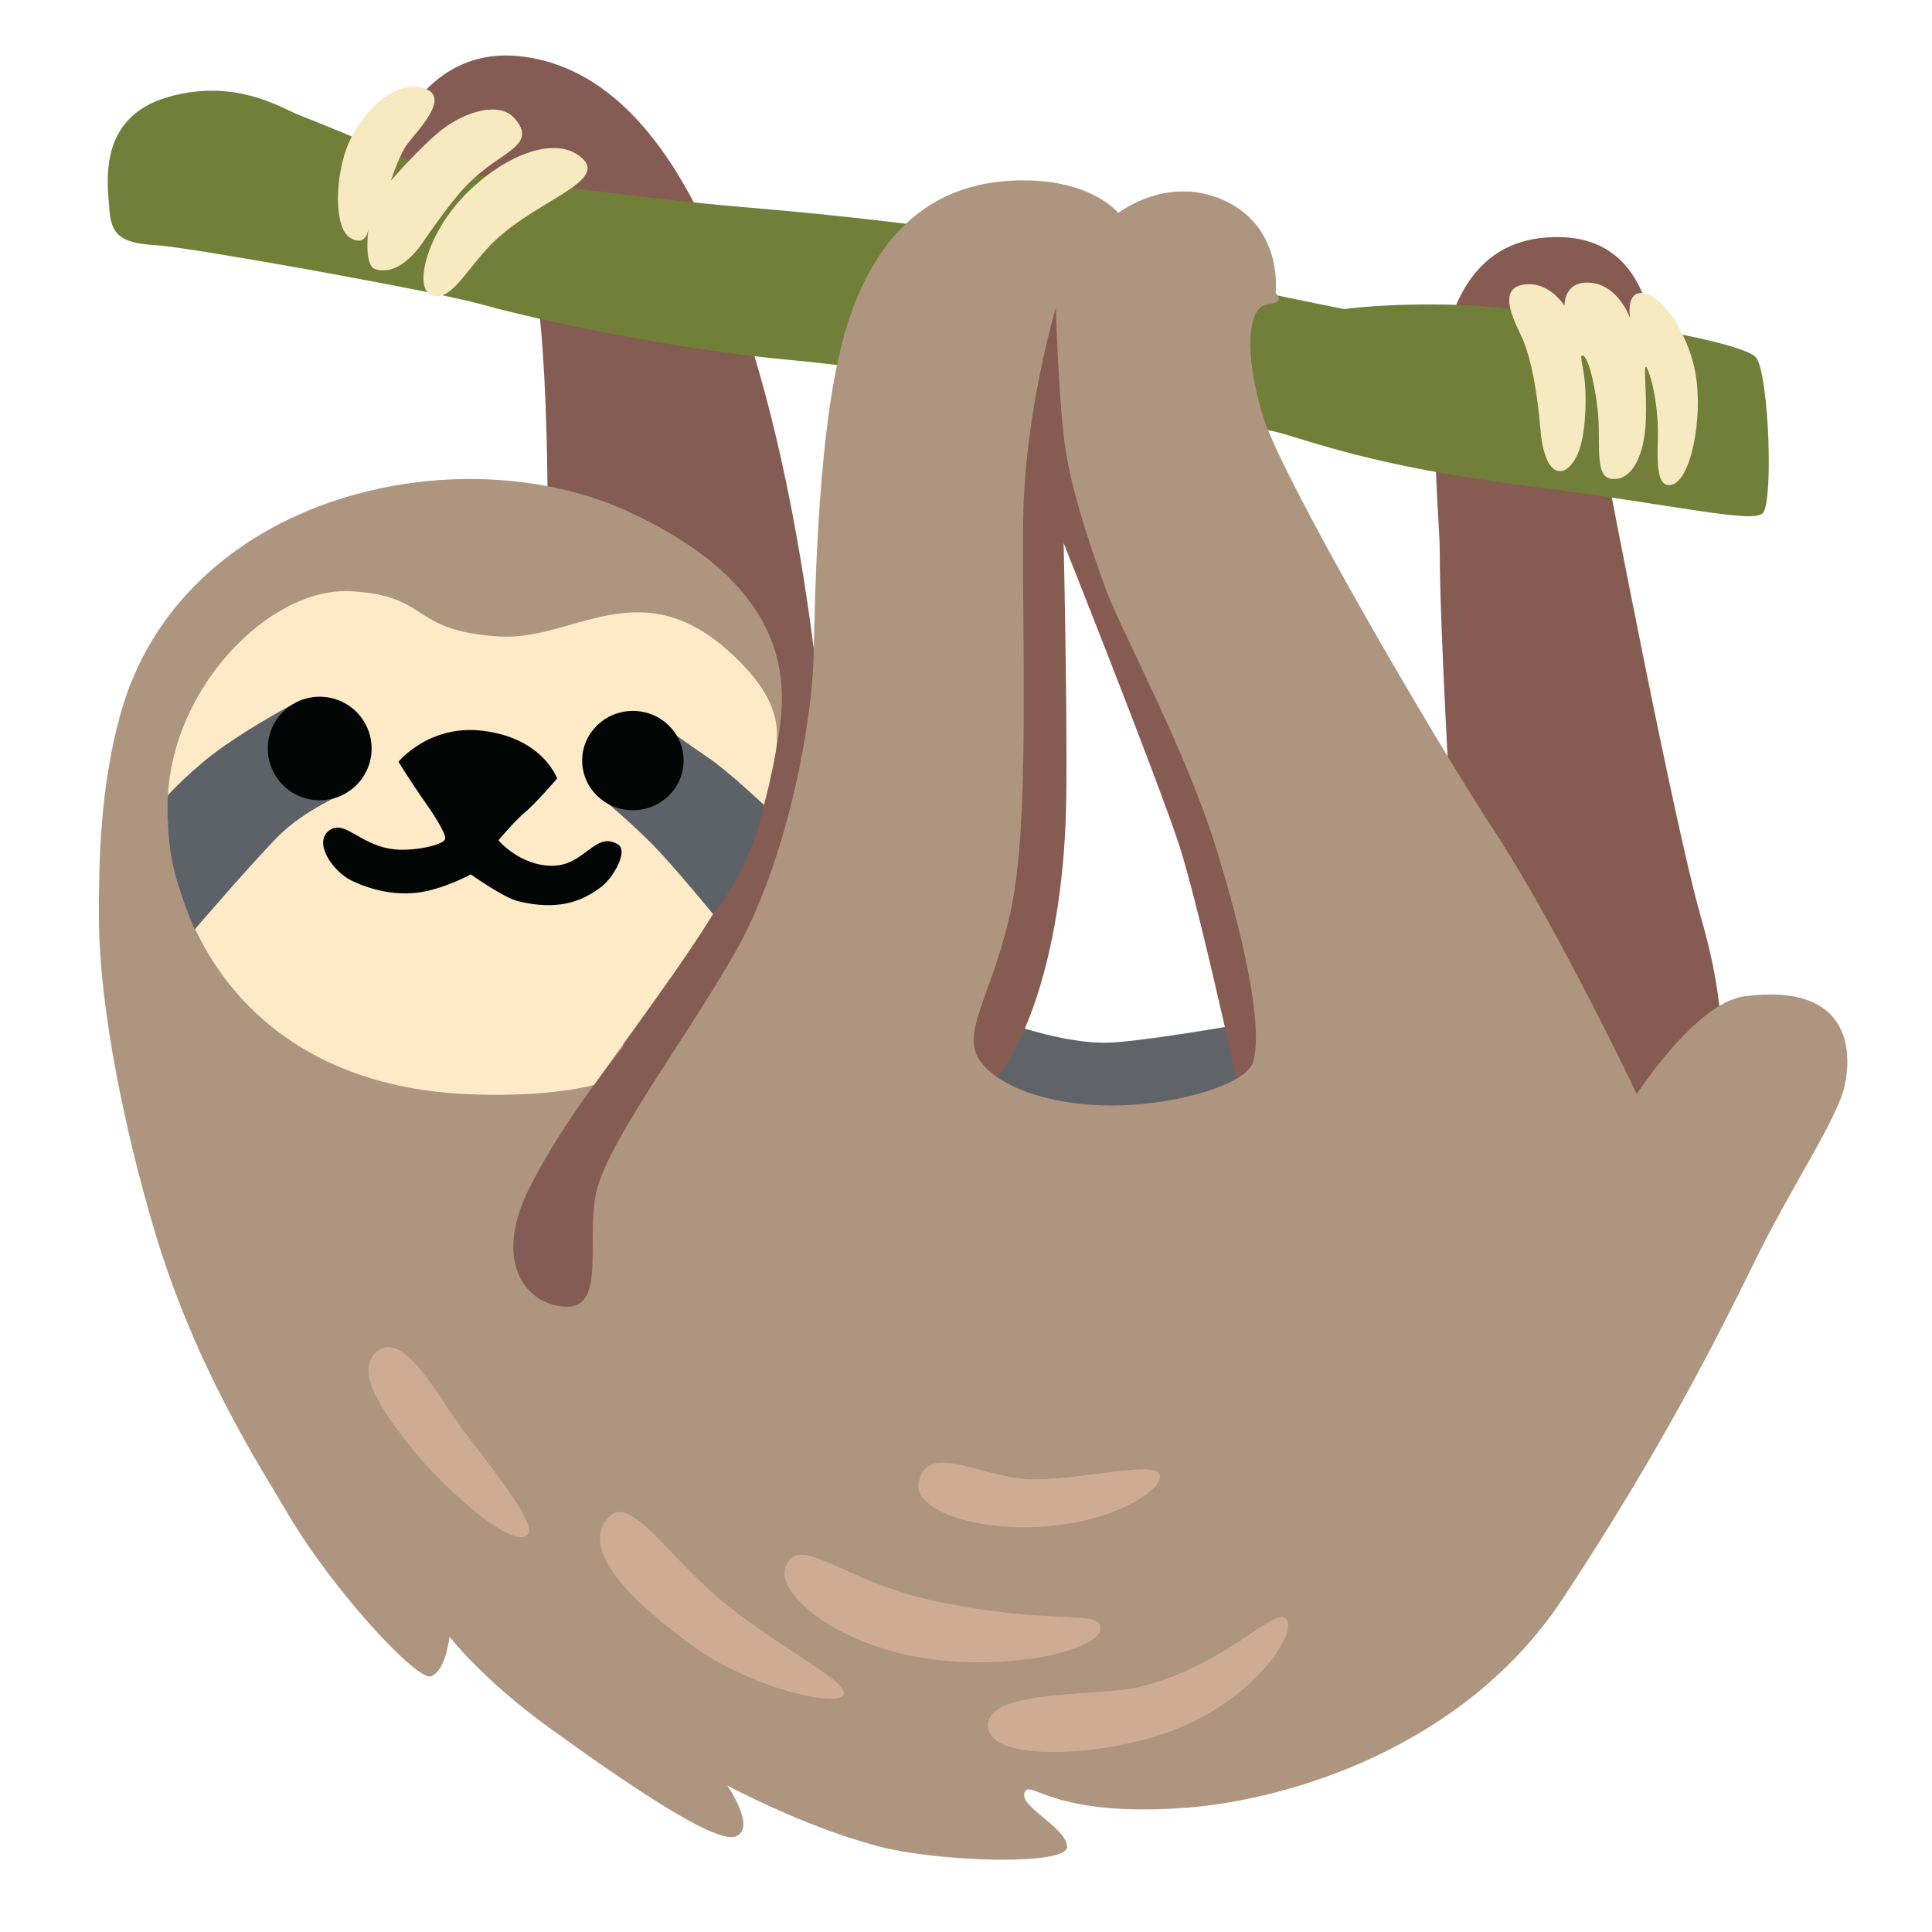
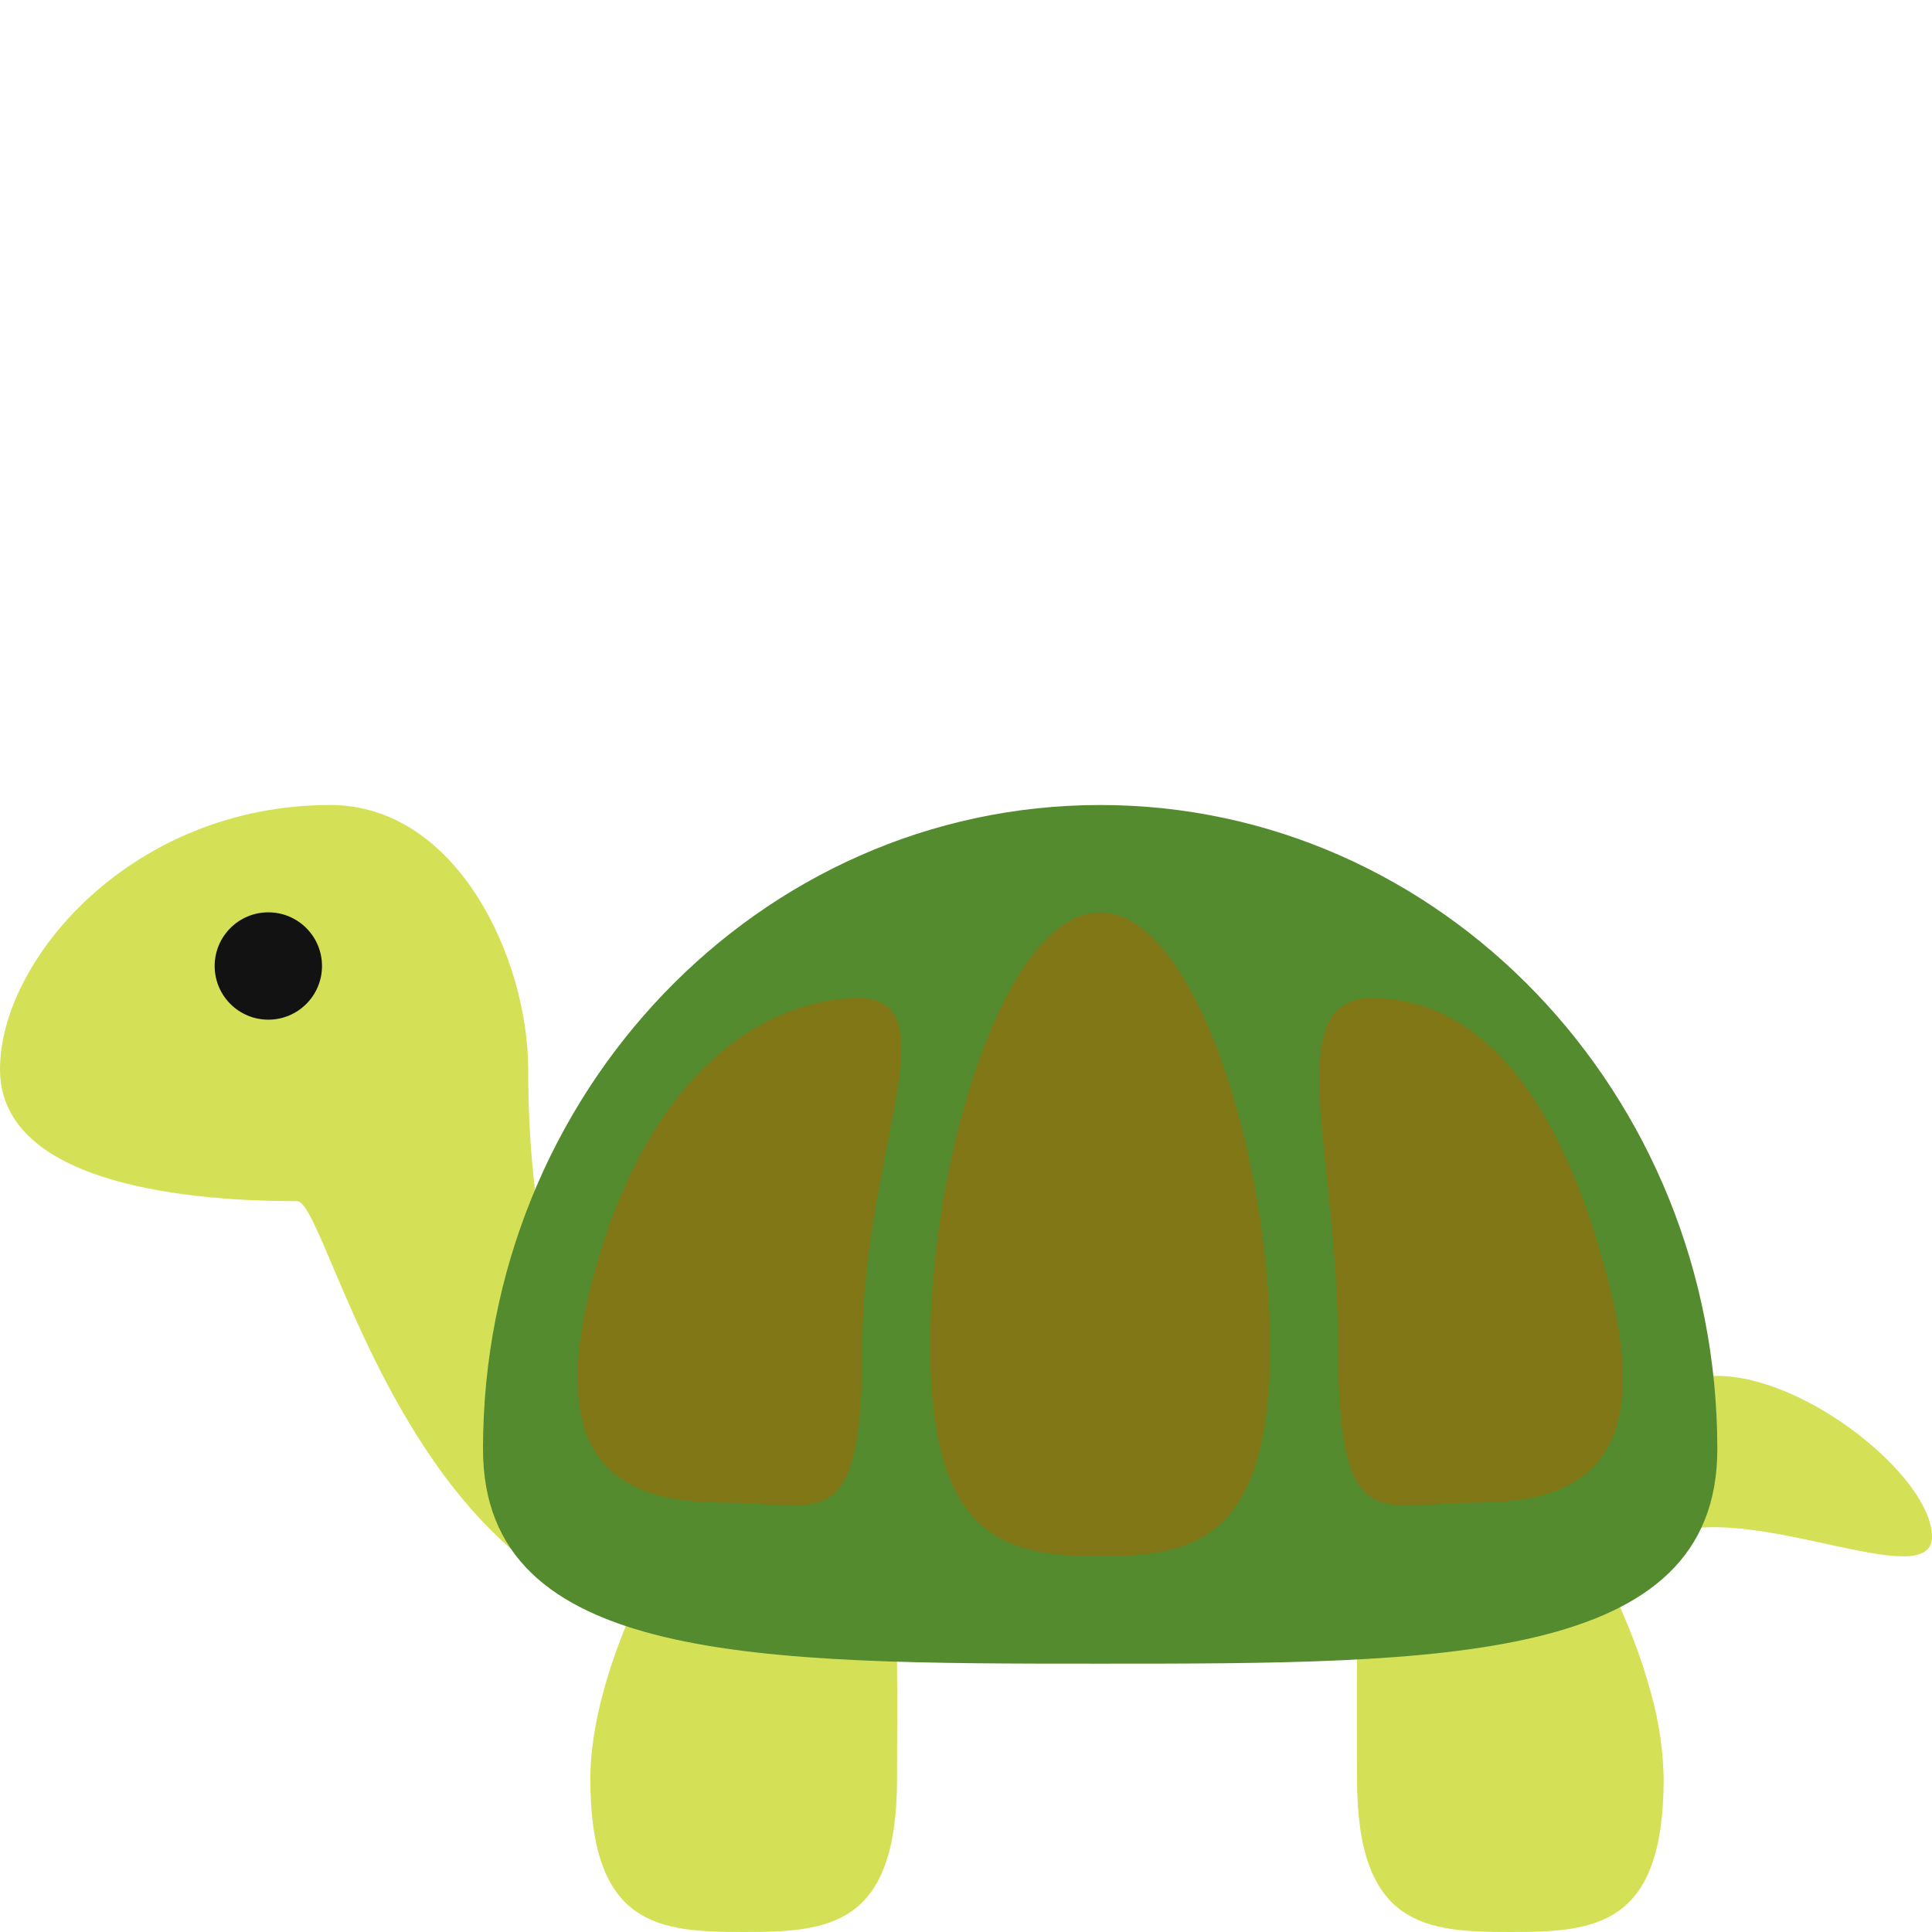
- <svg xmlns="http://www.w3.org/2000/svg" width="64" height="64" aria-hidden="true" class="iconify iconify--noto" viewBox="0 0 128 128">
-   <path fill="#855c54" d="M36.26 36.96s.28-15.35-1.27-20.55c-1.55-5.21-9.43-5.91-9.43-5.91s2.11-7.6 9.01-6.76 10.91 7.81 13.44 14.15c5.63 14.08 6.69 33.15 6.69 33.15L37.95 91.3l-16.89-4.93z" />
-   <path fill="#606468" d="m62.44 69.77 2.11-2.82s5.49 2.39 9.29 2.11 13.51-2.11 13.51-2.11l.42 15.91-26.33-4.65z" />
-   <path fill="#865b52" d="M96.09 53.44s-.7-11.97-.7-16.75-2.67-21.26 8.02-20.98c8.16.21 6.05 12.25 6.05 12.25l-2.96 3.52s4.44 23.21 6.19 29.28c3.52 12.15-.84 15.77-.84 15.77L95.1 78.64z" />
-   <path fill="#727f39" d="M11.2 6.41c-4.81 1.35-4.08 5.77-3.94 7.6s1.13 2.11 3.24 2.25 18.02 2.96 21.54 3.94c3.52.99 12.67 2.96 20.41 3.66s30.13 4.22 32.24 4.79c2.11.56 6.34 2.25 16.33 3.52 10 1.27 15.06 2.53 15.77 1.83.7-.7.42-9.01-.42-10.28s-14.92-3.38-19.71-3.52-7.6.28-7.6.28-11.26-2.25-17.03-3.66-15.91-2.53-22.81-3.1c-6.9-.56-20.84-2.53-20.84-2.53s-6.34-2.72-8.45-3.52c-1.19-.44-4.22-2.52-8.73-1.26" />
-   <path fill="#865b52" d="m66.95 17.11-9.01 54.76s6.76.99 8.31-.84 4.04-7.56 4.36-16.89c.16-4.5-.14-18.16-.14-18.16s6.05 15.2 7.6 19.85 5.07 21.26 5.07 21.26l9.15-8.87-19-48.01z" />
-   <path fill="#f8eac0" d="M28.09 5.85c1.96.6-.77 3.1-1.27 3.94s-.92 2.18-.92 2.18 2.01-2.32 3.38-3.38c1.55-1.2 3.79-1.88 4.79-.77 1.34 1.48-.14 2.04-1.76 3.24-.54.4-1.3 1.05-1.99 1.88-.95 1.14-1.86 2.47-2.31 3.12-.77 1.13-1.97 2.18-3.17 1.76-.77-.27-.42-2.75-.42-2.75s-.07 1.34-1.2.7c-1.13-.63-1.06-4.2-.07-6.41 1.01-2.21 3.11-4.07 4.94-3.51" />
-   <path fill="#f8eac0" d="M32.53 16.2c2.82-2.89 7.88-4.15 5.98-5.77s-5.56.14-7.95 2.75-3.17 6.05-1.9 6.41c1.26.34 2.2-1.68 3.87-3.39M100.97 18.85c-1.95.27-.46 2.71-.05 3.71.56 1.36.94 3.53 1.13 5.82.28 3.43 1.66 3.33 2.39 1.88.52-1.03.61-2.67.61-3.85 0-1.93-.47-2.86-.21-2.86.42 0 .96 2.53 1.06 4.18.11 1.92-.2 3.85.84 3.99 1.41.19 2.21-1.6 2.3-3.85.07-1.77-.15-3.57 0-3.57.14 0 .75 1.78.8 4.13.03 1.36-.28 3.8.8 3.71 1.38-.12 2.21-4.46 1.69-7.41-.42-2.41-2.06-5.07-3.38-5.3-1.31-.23-.94 1.69-.94 1.69s-.75-2.25-2.67-2.39c-1.76-.13-1.69 1.53-1.69 1.53s-.99-1.64-2.68-1.41" />
-   <path fill="#ae9580" d="M115.57 66.01c-3.23.43-7.13 6.48-7.13 6.48s-5.16-10.89-9.39-17.36-14.17-23.56-15.39-27.6-1.06-7.21.33-7.37c1.27-.14.52-.75.52-.75s.58-4.5-3.66-6.24c-3.66-1.5-6.76.94-6.76.94s-1.69-2.16-6.29-2.16-9.24 2.02-11.64 9.48C54.15 27.69 54 39.45 53.9 43.58c-.09 4.13-1.69 13.42-5.25 19.62-3.57 6.19-8.63 12.76-9.2 16.05s.66 7.51-2.06 7.32-4.6-3.1-2.44-7.6 6.29-9.57 6.29-9.57l6.29-20.46 3.66 1.69c1.03-4.32 2.16-11.17-9.29-16.61S11.97 32.78 7.96 47.38c-1.31 4.79-1.41 9.49-1.41 13.23 0 6.34 1.84 14.7 3.66 20.84 2.72 9.2 7.19 15.97 8.68 18.54 3.1 5.35 8.77 11.42 9.67 11.07 1-.39 1.22-2.63 1.22-2.63s2.16 2.82 6.57 6.01 10.98 7.79 12.39 7.23-.56-3.38-.56-3.38 5.02 2.72 10.04 4.04c3.94 1.03 12.58 1.31 12.48 0s-3.19-2.63-2.82-3.57c.38-.94 1.78 1.7 10.8 1 6.58-.52 18.29-3.9 24.86-13.85s10.32-17.46 12.76-22.43 5.43-9.34 5.91-11.54c.49-2.17.49-6.87-6.64-5.93M83 70.42c-.44 1.32-4.6 2.72-8.92 2.82-4.32.09-8.17-1.22-9.29-3.19-1.13-1.97 1.5-5.07 2.44-11.17s.47-17.46.56-24.5 2.16-13.98 2.16-13.98.19 6.57.66 9.48c.42 2.6 1.31 5.44 2.63 9.1.97 2.69 5.35 10.7 7.41 17.46 2.07 6.76 3.01 12.01 2.35 13.98" />
-   <path fill="#feeac7" d="M33.07 42.17c-6.01-.38-4.5-2.72-9.85-3S11.2 45.64 11.11 53.25c-.09 8.07 5.35 18.58 19.8 19.24 5.53.25 8.45-.61 8.45-.61 3.85-5.44 7.27-9.85 9.57-14.27 1.44-2.76 1.92-5.02 2.39-7.37.42-2.1.2-4.06-2.77-6.85-6.09-5.73-10.52-.91-15.48-1.22" />
-   <path fill="#5c6268" d="m19.37 46.68 3.45 5.88s-2.65 1.11-4.34 2.8-5.58 6.22-5.58 6.22-1.24-2.79-1.57-4.95-.21-3.94-.21-3.94 1.6-1.78 3.75-3.28 4.5-2.73 4.5-2.73M43.39 47.71l-3.66 5.07s2.49 2.02 4.18 3.89 3.33 3.89 3.33 3.89 1.03-1.13 2.11-3.43c.93-1.98 1.27-3.8 1.27-3.8s-2.39-2.25-3.71-3.14-3.52-2.48-3.52-2.48" />
-   <ellipse cx="21.18" cy="49.59" fill="#010605" rx="3.44" ry="3.43" />
-   <ellipse cx="41.93" cy="50.39" fill="#010605" rx="3.36" ry="3.29" />
-   <path fill="#010605" d="M31.94 48.41c-3.54-.41-5.54 2.06-5.54 2.06s.8 1.31 1.83 2.77c.4.57 1.27 1.88 1.27 2.3s-1.87.82-3.14.75c-2.44-.14-3.47-2.06-4.55-1.27-1.08.8.23 2.72 1.5 3.33s2.77.96 4.27.8c1.74-.19 3.61-1.22 3.61-1.22s2.18 1.55 3.14 1.78c2.53.61 4.13.09 5.49-.94.85-.65 1.81-2.39 1.13-2.82-1.5-.94-2.21 1.41-4.36 1.41-2.16 0-3.57-1.69-3.57-1.69s1.1-1.29 1.64-1.74c.8-.66 2.25-2.35 2.25-2.35s-.93-2.7-4.97-3.17" />
-   <path fill="#cdac93" d="M34.99 101.63c-1.01 1.25-6.01-3.52-7.6-5.54s-4.13-5.16-2.39-6.57 4.04 3 5.49 4.97 5.11 6.39 4.5 7.14M40.34 100.5c-2.17 2.31 2.06 6.01 5.68 8.63s9.29 3.99 9.85 3.19-3.94-2.96-7.74-6.01-6.33-7.36-7.79-5.81M52.07 103.74c-.77 1.78 3.24 5.16 9.06 6.1s11.95-.57 11.78-2.02c-.14-1.22-3.33-.09-11.12-1.78-5.98-1.3-8.78-4.46-9.72-2.3M60.85 98.34c-.22 1.44 3 3.05 7.93 2.82s8.26-2.44 8.07-3.43-4.69.23-8.21.28-7.32-2.72-7.79.33M65.45 114.3c-.05 2.46 7.29 2.12 11.92.47 5.68-2.02 8.68-6.66 7.84-7.51-.84-.84-3.85 3.05-9.71 4.5-2.71.67-10 .1-10.05 2.54" />
+ <svg xmlns="http://www.w3.org/2000/svg" width="64" height="64" fill="#121212" aria-hidden="true" class="iconify iconify--twemoji" viewBox="0 0 36 36">
+   <path fill="#d4e157" d="M9.842 19.922c0 9.842 6.575 9.673 5.158 10.078-7 2-8.803-7.618-9.464-7.618-2.378 0-5.536-.423-5.536-2.46C0 17.883 2.46 15 6.151 15c2.379 0 3.691 2.883 3.691 4.922M36 28.638c0 1.104-3.518-.741-5 0-2 1-2-.896-2-2s1.343-1 3-1 4 1.895 4 3" />
+   <path fill="#d4e157" d="M16.715 33.143c0 2.761-1.279 2.857-2.857 2.857S11 35.903 11 33.143c0-.489.085-1.029.234-1.587.69-2.59 2.754-5.556 4.052-5.556 1.578 0 1.429 4.382 1.429 7.143m8.571 0c0 2.761 1.278 2.857 2.856 2.857C29.721 36 31 35.903 31 33.143a6.3 6.3 0 0 0-.234-1.587C30.075 28.966 28.012 26 26.714 26c-1.578 0-1.428 4.382-1.428 7.143" />
+   <path fill="#558b2f" d="M32 27c0 4-5.149 4-11.5 4S9 31 9 27c0-6.627 5.149-12 11.5-12S32 20.373 32 27" />
+   <circle cx="5" cy="18" r="1" />
+   <path fill="#827717" d="M23.667 25.1c0 3.591-1.418 3.9-3.167 3.9s-3.167-.31-3.167-3.9S18.75 17 20.5 17s3.167 4.51 3.167 8.1M30 24c.871 3.482-.784 4-2.533 4s-2.533.69-2.533-2.9-1.116-6.5.633-6.5C27.315 18.6 29 20 30 24m-13.933 1.1c0 3.591-.785 2.9-2.534 2.9s-3.404-.518-2.533-4c1-4 3.251-5.4 5-5.4s.067 2.91.067 6.5" />
</svg>
